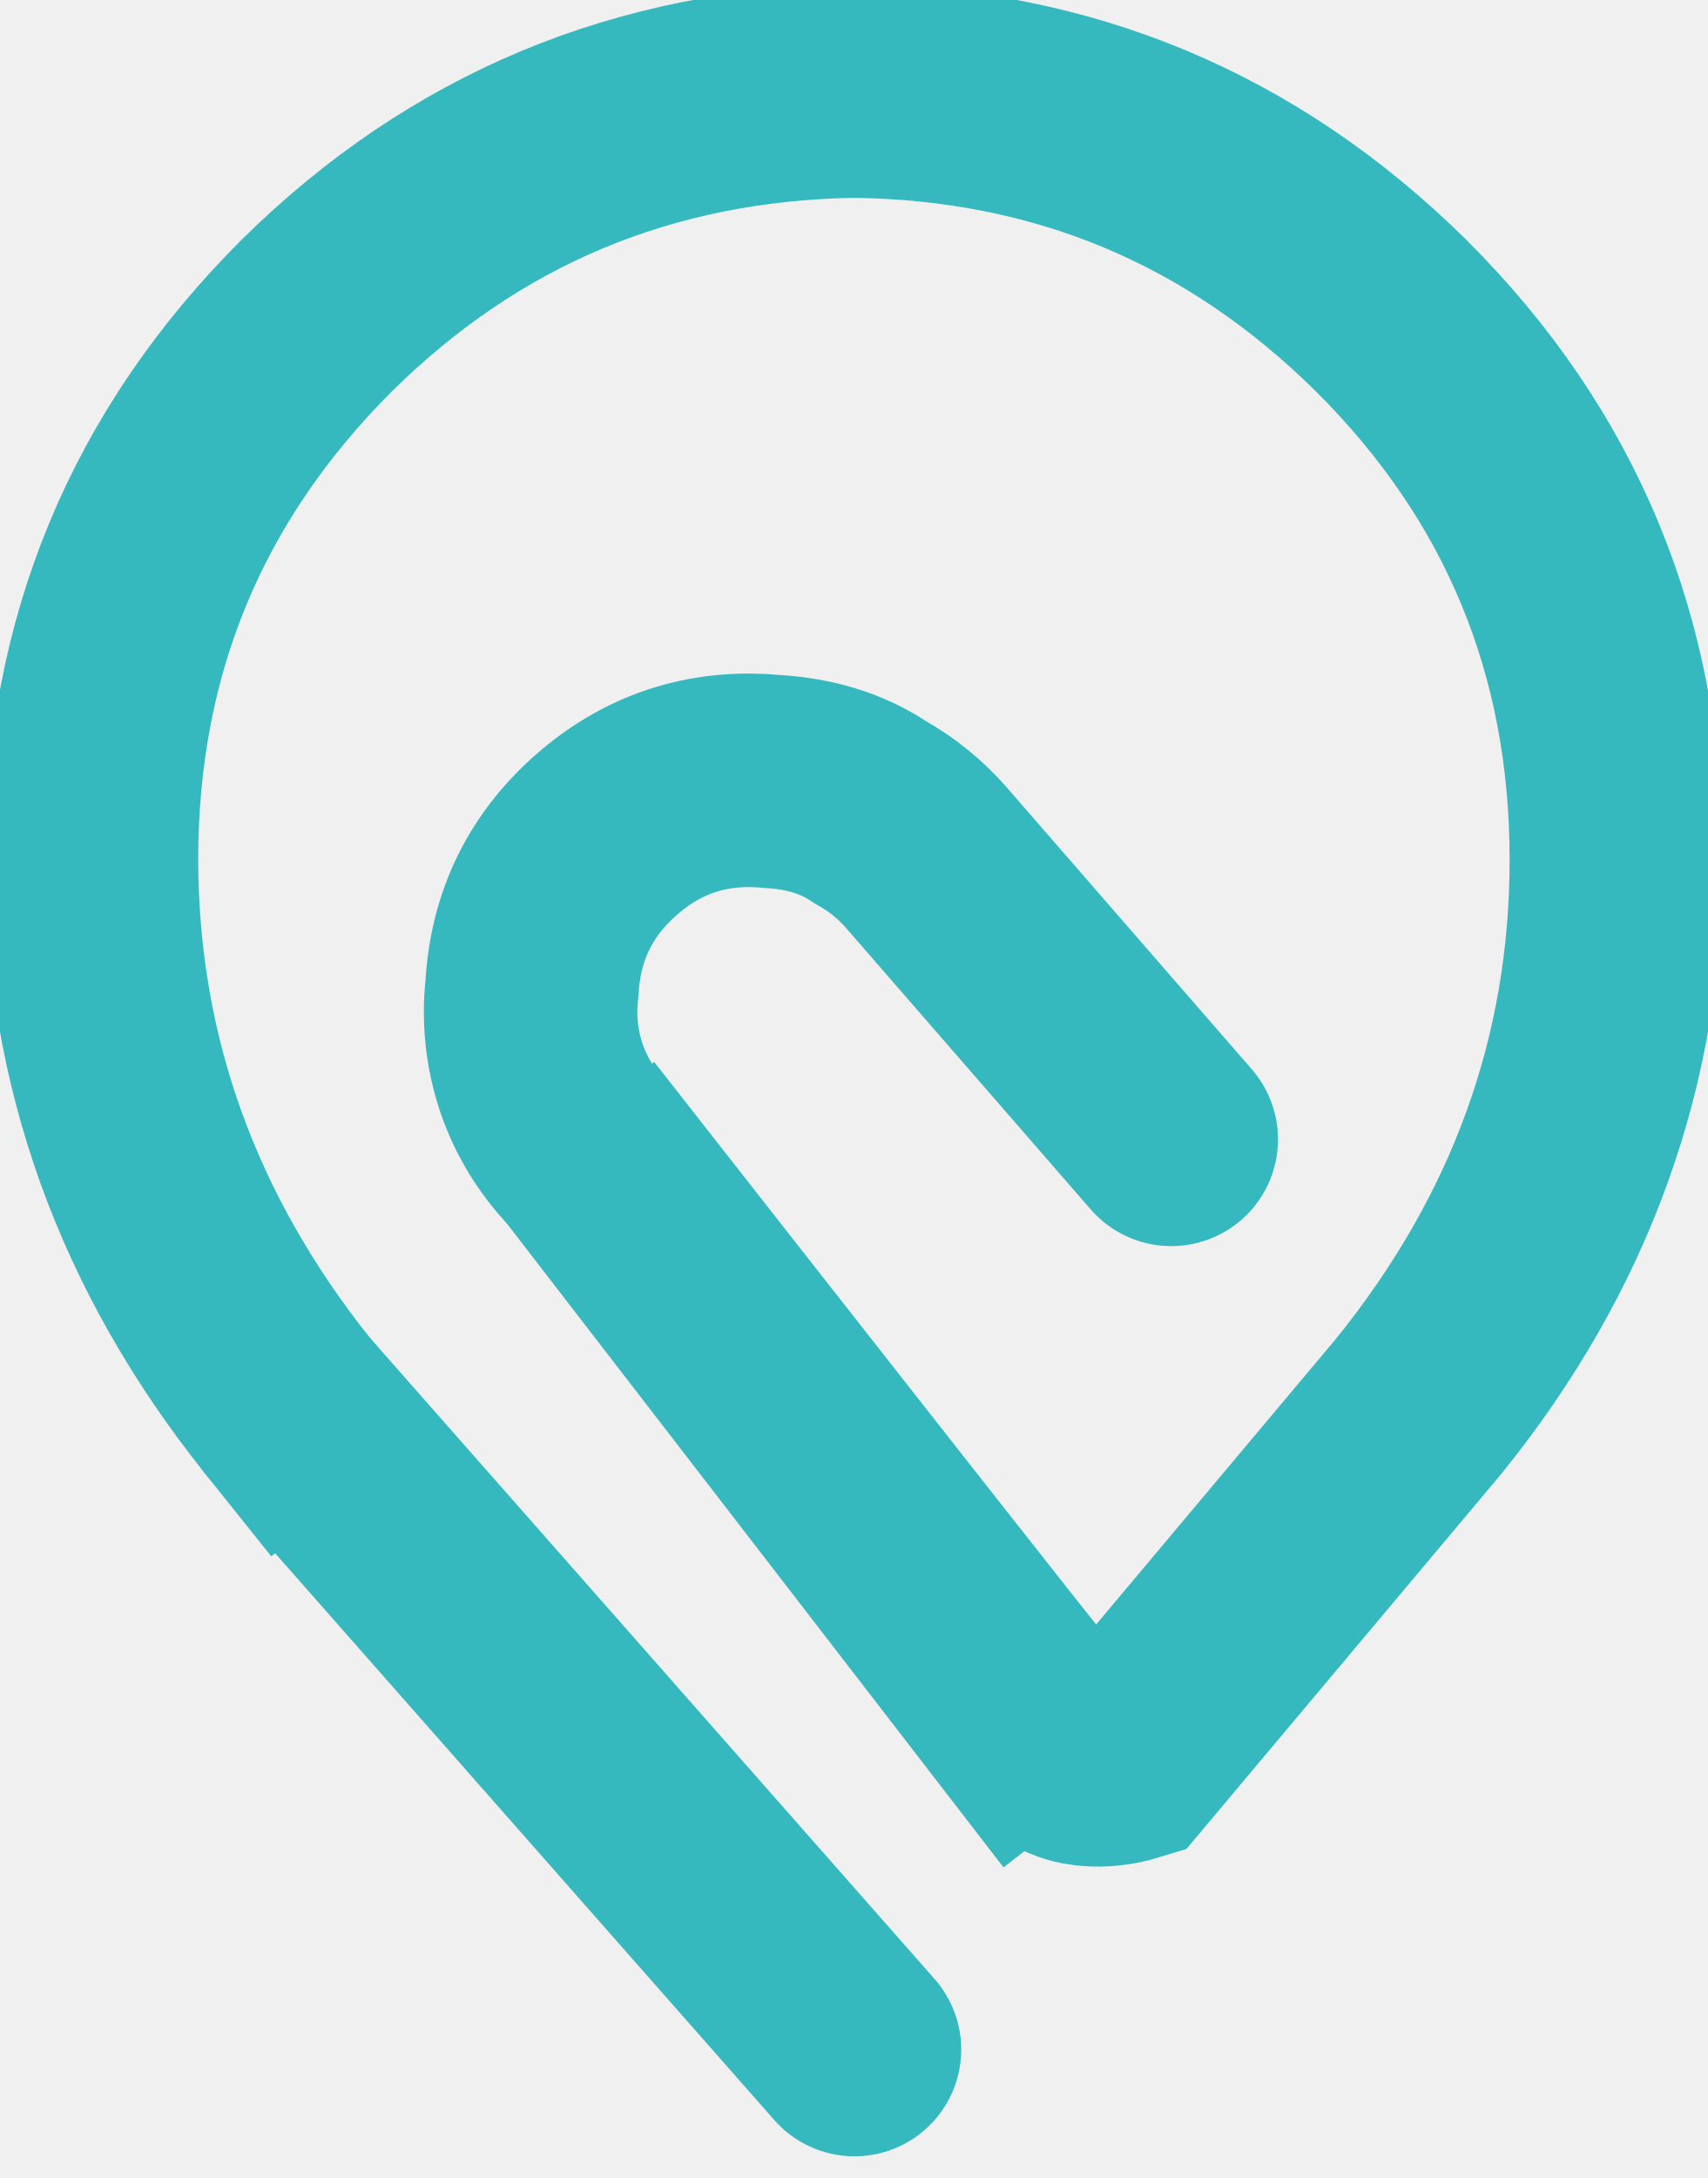
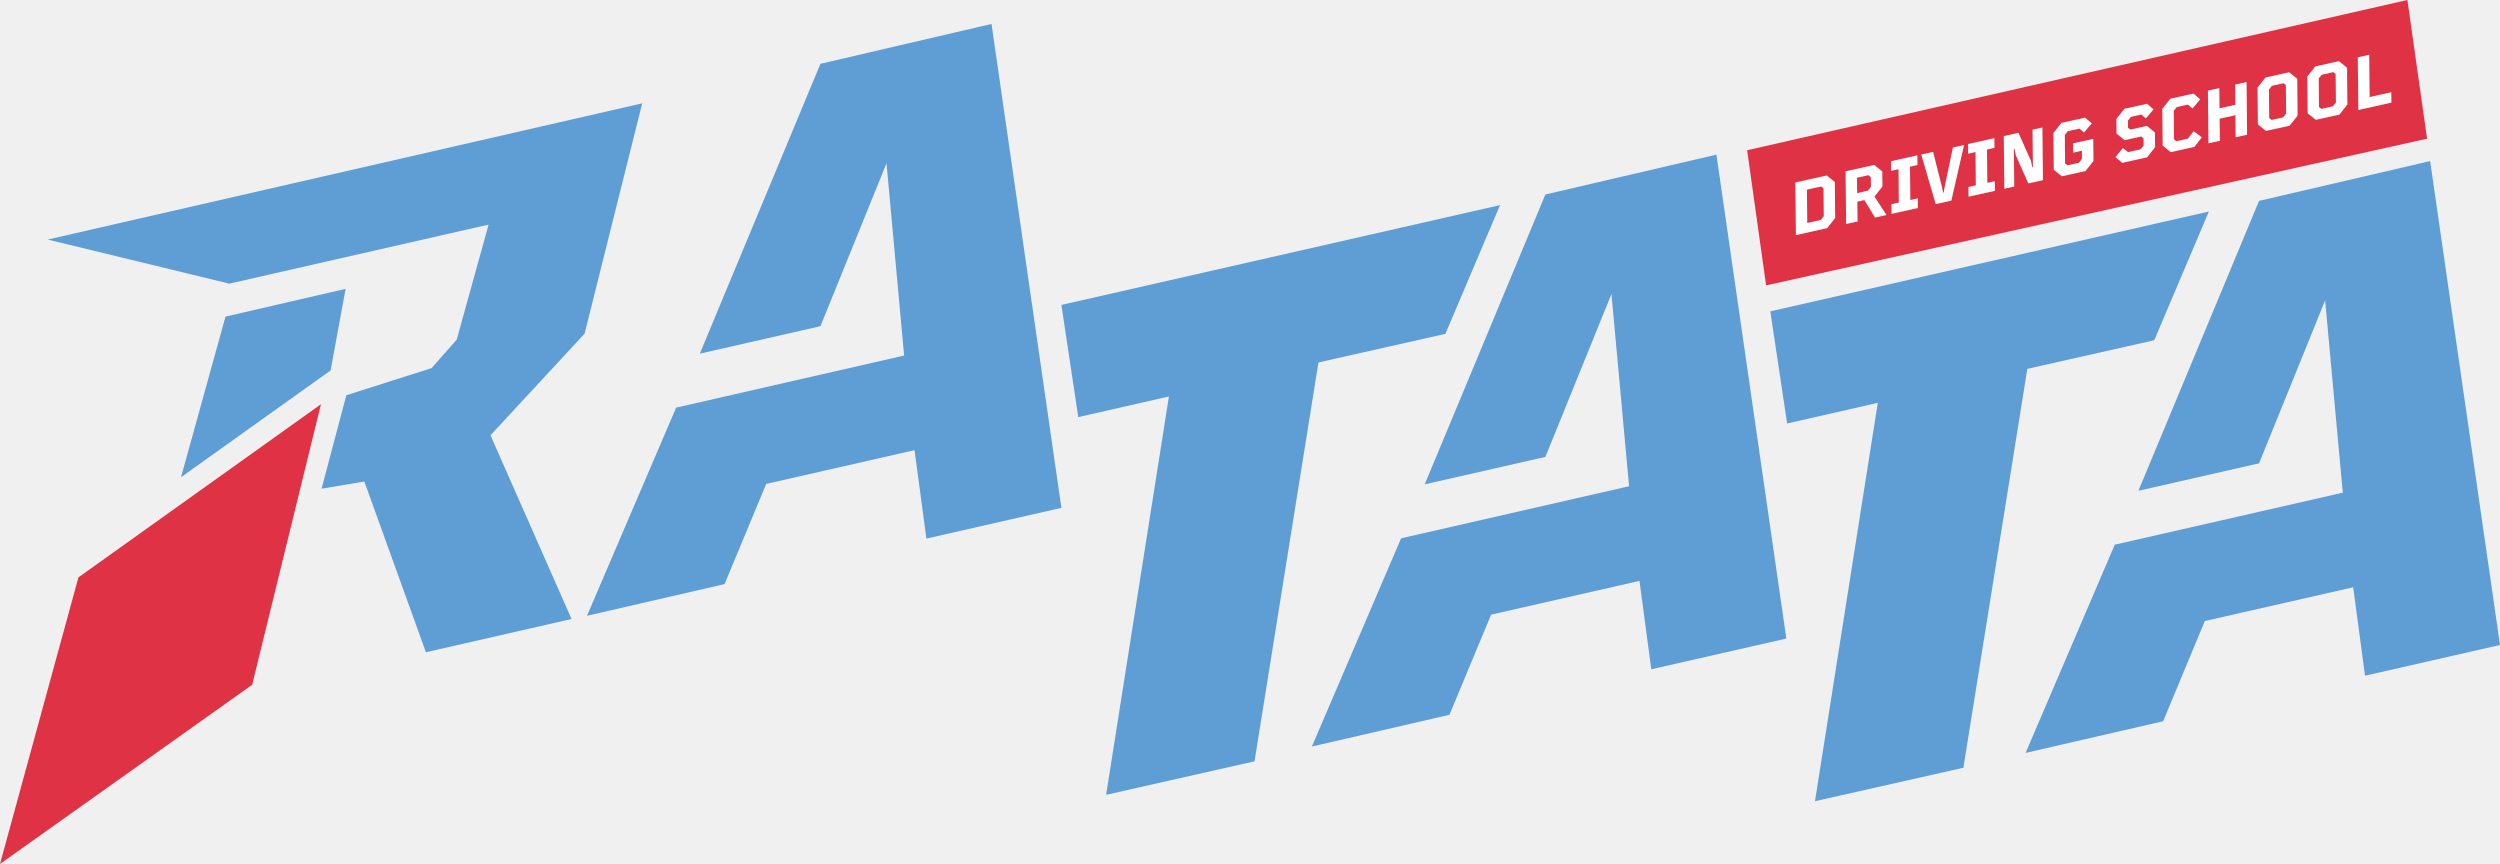
- <svg xmlns="http://www.w3.org/2000/svg" width="40" height="51" viewBox="0 0 40 51" fill="none">
-   <path d="M6.745 32.93C3.686 29.104 2.151 24.837 2.142 20.131C2.142 15.146 3.902 10.898 7.422 7.386C10.888 3.964 15.076 2.213 19.986 2.132C24.887 2.186 29.085 3.937 32.578 7.386C36.098 10.889 37.858 15.137 37.858 20.131C37.858 24.846 36.315 29.113 33.228 32.93L26.35 41.121C26.35 41.121 25.294 41.444 24.725 40.852C24.481 40.609 14.896 28.376 14.896 28.376" stroke="#35B8BE" stroke-width="5" stroke-miterlimit="3" stroke-linecap="square" />
-   <path d="M13.758 27.002C13.269 26.497 12.899 25.889 12.675 25.224C12.453 24.556 12.379 23.848 12.459 23.149C12.54 21.667 13.136 20.455 14.273 19.485C15.383 18.541 16.656 18.164 18.091 18.299C18.957 18.353 19.716 18.568 20.393 19.026C20.884 19.299 21.324 19.655 21.692 20.077L27.433 26.679" stroke="#35B8BE" stroke-width="5" stroke-miterlimit="3" stroke-linecap="round" stroke-linejoin="round" />
-   <path d="M20.013 47.992L6.745 32.93M25.483 42.199L13.758 27.002L25.483 42.199Z" stroke="#35B8BE" stroke-width="5" stroke-miterlimit="3" stroke-linecap="round" />
+ <svg xmlns="http://www.w3.org/2000/svg" version="1.1" id="Слой_1" x="0" y="0" viewBox="0 0 505.21 174.59" xml:space="preserve">
+   <style type="text/css" id="style824">
+     .st0{fill:#5e9ed5}.st1{fill:#df3245}.st3{fill:#fff}
+   </style>
+   <path class="st0" id="polygon826" transform="translate(-51.78 -333.37)" d="m144.07 402.01-5.08 5.75-17.22 5.48-5.01 18.89 8.65-1.45 12.44 34.5 29.43-6.72-16.38-37.12 19.02-20.55 11.64-46.54-120.15 27.53 36.7 8.91 52.41-11.93z" />
+   <path class="st0" id="polygon828" transform="translate(-51.78 -333.37)" d="m118.59 408.23-30.23 21.58 8.99-32.46 24.27-5.61z" />
+   <path class="st1" id="polygon830" transform="translate(-51.78 -333.37)" d="m51.78 507.96 15.85-57.91 49.01-34.99-13.9 56.69z" />
+   <path class="st0" id="polygon832" transform="translate(-51.78 -333.37)" d="m431.25 414.78-12.69 80.5 29.99-6.76 12.92-80.61 25.65-5.78 11.04-26.02-88.63 20.18 3.4 22.66z" />
+   <path class="st0" id="polygon834" transform="translate(-51.78 -333.37)" d="m508.3 427 13.35-32.92 3.57 38.85-46.08 10.51-18.02 42.08 27.8-6.4 8.42-20.25 29.98-6.82 2.39 17.87 27.28-6.21-14.12-97.79-34.57 8.04-24.38 58.59z" />
+   <path class="st1" id="polygon838" transform="translate(-51.78 -333.37)" d="m542.25 361.4-3.97-28.03-133.43 30.36 3.83 27.31z" />
+   <g id="g866" transform="translate(-51.78 -333.37)">
+     <path class="st3" d="m414.7 380.89-.11-10.65 6.35-1.41 1.63 1.32.07 7.28-1.61 2.04zm5.03-3.08.6-.76-.05-5.61-.47-.38-2.88.64.07 6.73z" id="path840" />
+     <path class="st3" d="m433.01 376.82-2.32.52-2.15-3.53-1.42.32.04 4-2.31.51-.11-10.65 5.79-1.29 1.63 1.32.03 3.03-1.61 2.05zm-3.74-4.93.6-.76-.03-1.97-.47-.39-2.32.52.03 3.1z" id="path842" />
+     <path class="st3" d="m439.35 375.41-5.32 1.18-.02-1.96 1.49-.33-.06-6.73-1.49.33-.02-1.96 5.32-1.18.02 1.96-1.51.34.07 6.73 1.51-.34z" id="path844" />
+     <path class="st3" d="m444.57 372.27.23-1.31 1.63-7.79 2.26-.5-2.57 11.24-3.17.7-2.92-10.02 2.4-.53 1.77 7.04.25 1.2z" id="path846" />
+     <path class="st3" d="m454.91 371.94-5.32 1.18-.02-1.96 1.49-.33-.06-6.73-1.49.33-.02-1.96 5.32-1.18.02 1.96-1.51.34.07 6.73 1.51-.34z" id="path848" />
+     <path class="st3" d="m464.52 359.13.11 10.65-2.96.66-2.52-5.66-.28-1.34-.12.03.08 7.6-2.01.45-.11-10.65 2.97-.66 2.52 5.66.28 1.33.12-.03-.08-7.59z" id="path850" />
+     <path class="st3" d="m472.92 360.15-.93-.79-2.34.52-.6.76.05 5.76.47.38 2.34-.52.59-.76v-1.67l-1.77.39-.02-1.88 4.09-.91.04 4.47-1.61 2.03-4.79 1.07-1.63-1.32-.07-7.43 1.61-2.05 4.78-1.06 1.37 1.16z" id="path852" />
+     <path class="st3" d="m485.44 357.29-.95-.77-2.09.47-.6.76.01 1.43.47.38 3.35-.75 1.63 1.33.03 2.98-1.61 2.04-5.03 1.12-1.37-1.15 1.5-1.84 1.05.82 2.54-.57.6-.76-.01-1.44-.47-.39-3.35.75-1.64-1.32-.03-2.97 1.61-2.05 4.59-1.02 1.31 1.13z" id="path854" />
+     <path class="st3" d="m495.24 363.05-4.79 1.07-1.63-1.32-.07-7.43 1.61-2.05 4.69-1.04 1.36 1.16-1.57 1.86-.93-.79-2.25.5-.6.76.05 5.76.47.38 2.34-.52 1.16-1.5 1.65 1.23z" id="path856" />
+     <path class="st3" d="m505.88 360.6-2.31.51-.05-4.46-3.19.71.05 4.46-2.31.51-.11-10.65 2.31-.51.04 4.09 3.19-.71-.03-4.09 2.31-.51z" id="path858" />
+     <path class="st3" d="m509.69 359.83-1.63-1.32-.07-7.43 1.61-2.05 4.78-1.06 1.64 1.33.07 7.43-1.61 2.04zm4.08-3.5-.06-5.76-.47-.38-2.34.52-.6.76.05 5.76.47.38 2.34-.52z" id="path860" />
+     <path class="st3" d="m519.75 357.59-1.63-1.32-.07-7.43 1.61-2.05 4.78-1.06 1.64 1.33.07 7.43-1.61 2.04zm4.08-3.5-.06-5.76-.47-.38-2.34.52-.6.76.05 5.76.47.38 2.34-.52z" id="path862" />
+     <path class="st3" d="m530.65 352.98 4.37-.97.03 2.1-6.69 1.49-.11-10.65 2.31-.51z" id="path864" />
+   </g>
+   <path class="st0" id="polygon868" transform="translate(-51.78 -333.37)" d="m288 413.49-12.69 80.5 29.99-6.77 12.92-80.61 25.65-5.77 11.04-26.02-88.64 20.17 3.41 22.67z" />
+   <path class="st0" id="polygon870" transform="translate(-51.78 -333.37)" d="m364.08 425.7 13.35-32.91 3.56 38.84-46.07 10.52-18.03 42.08 27.8-6.41 8.42-20.24 29.98-6.82 2.39 17.86 27.29-6.21-14.13-97.79-34.56 8.05-24.39 58.58z" />
+   <path class="st0" id="polygon872" transform="translate(-51.78 -333.37)" d="m217.58 399.29 13.35-32.92 3.56 38.85-46.07 10.52-18.02 42.07 27.8-6.4 8.42-20.25 29.97-6.82 2.4 17.87 27.28-6.21-14.12-97.79-34.57 8.05-24.38 58.58z" />
</svg>
